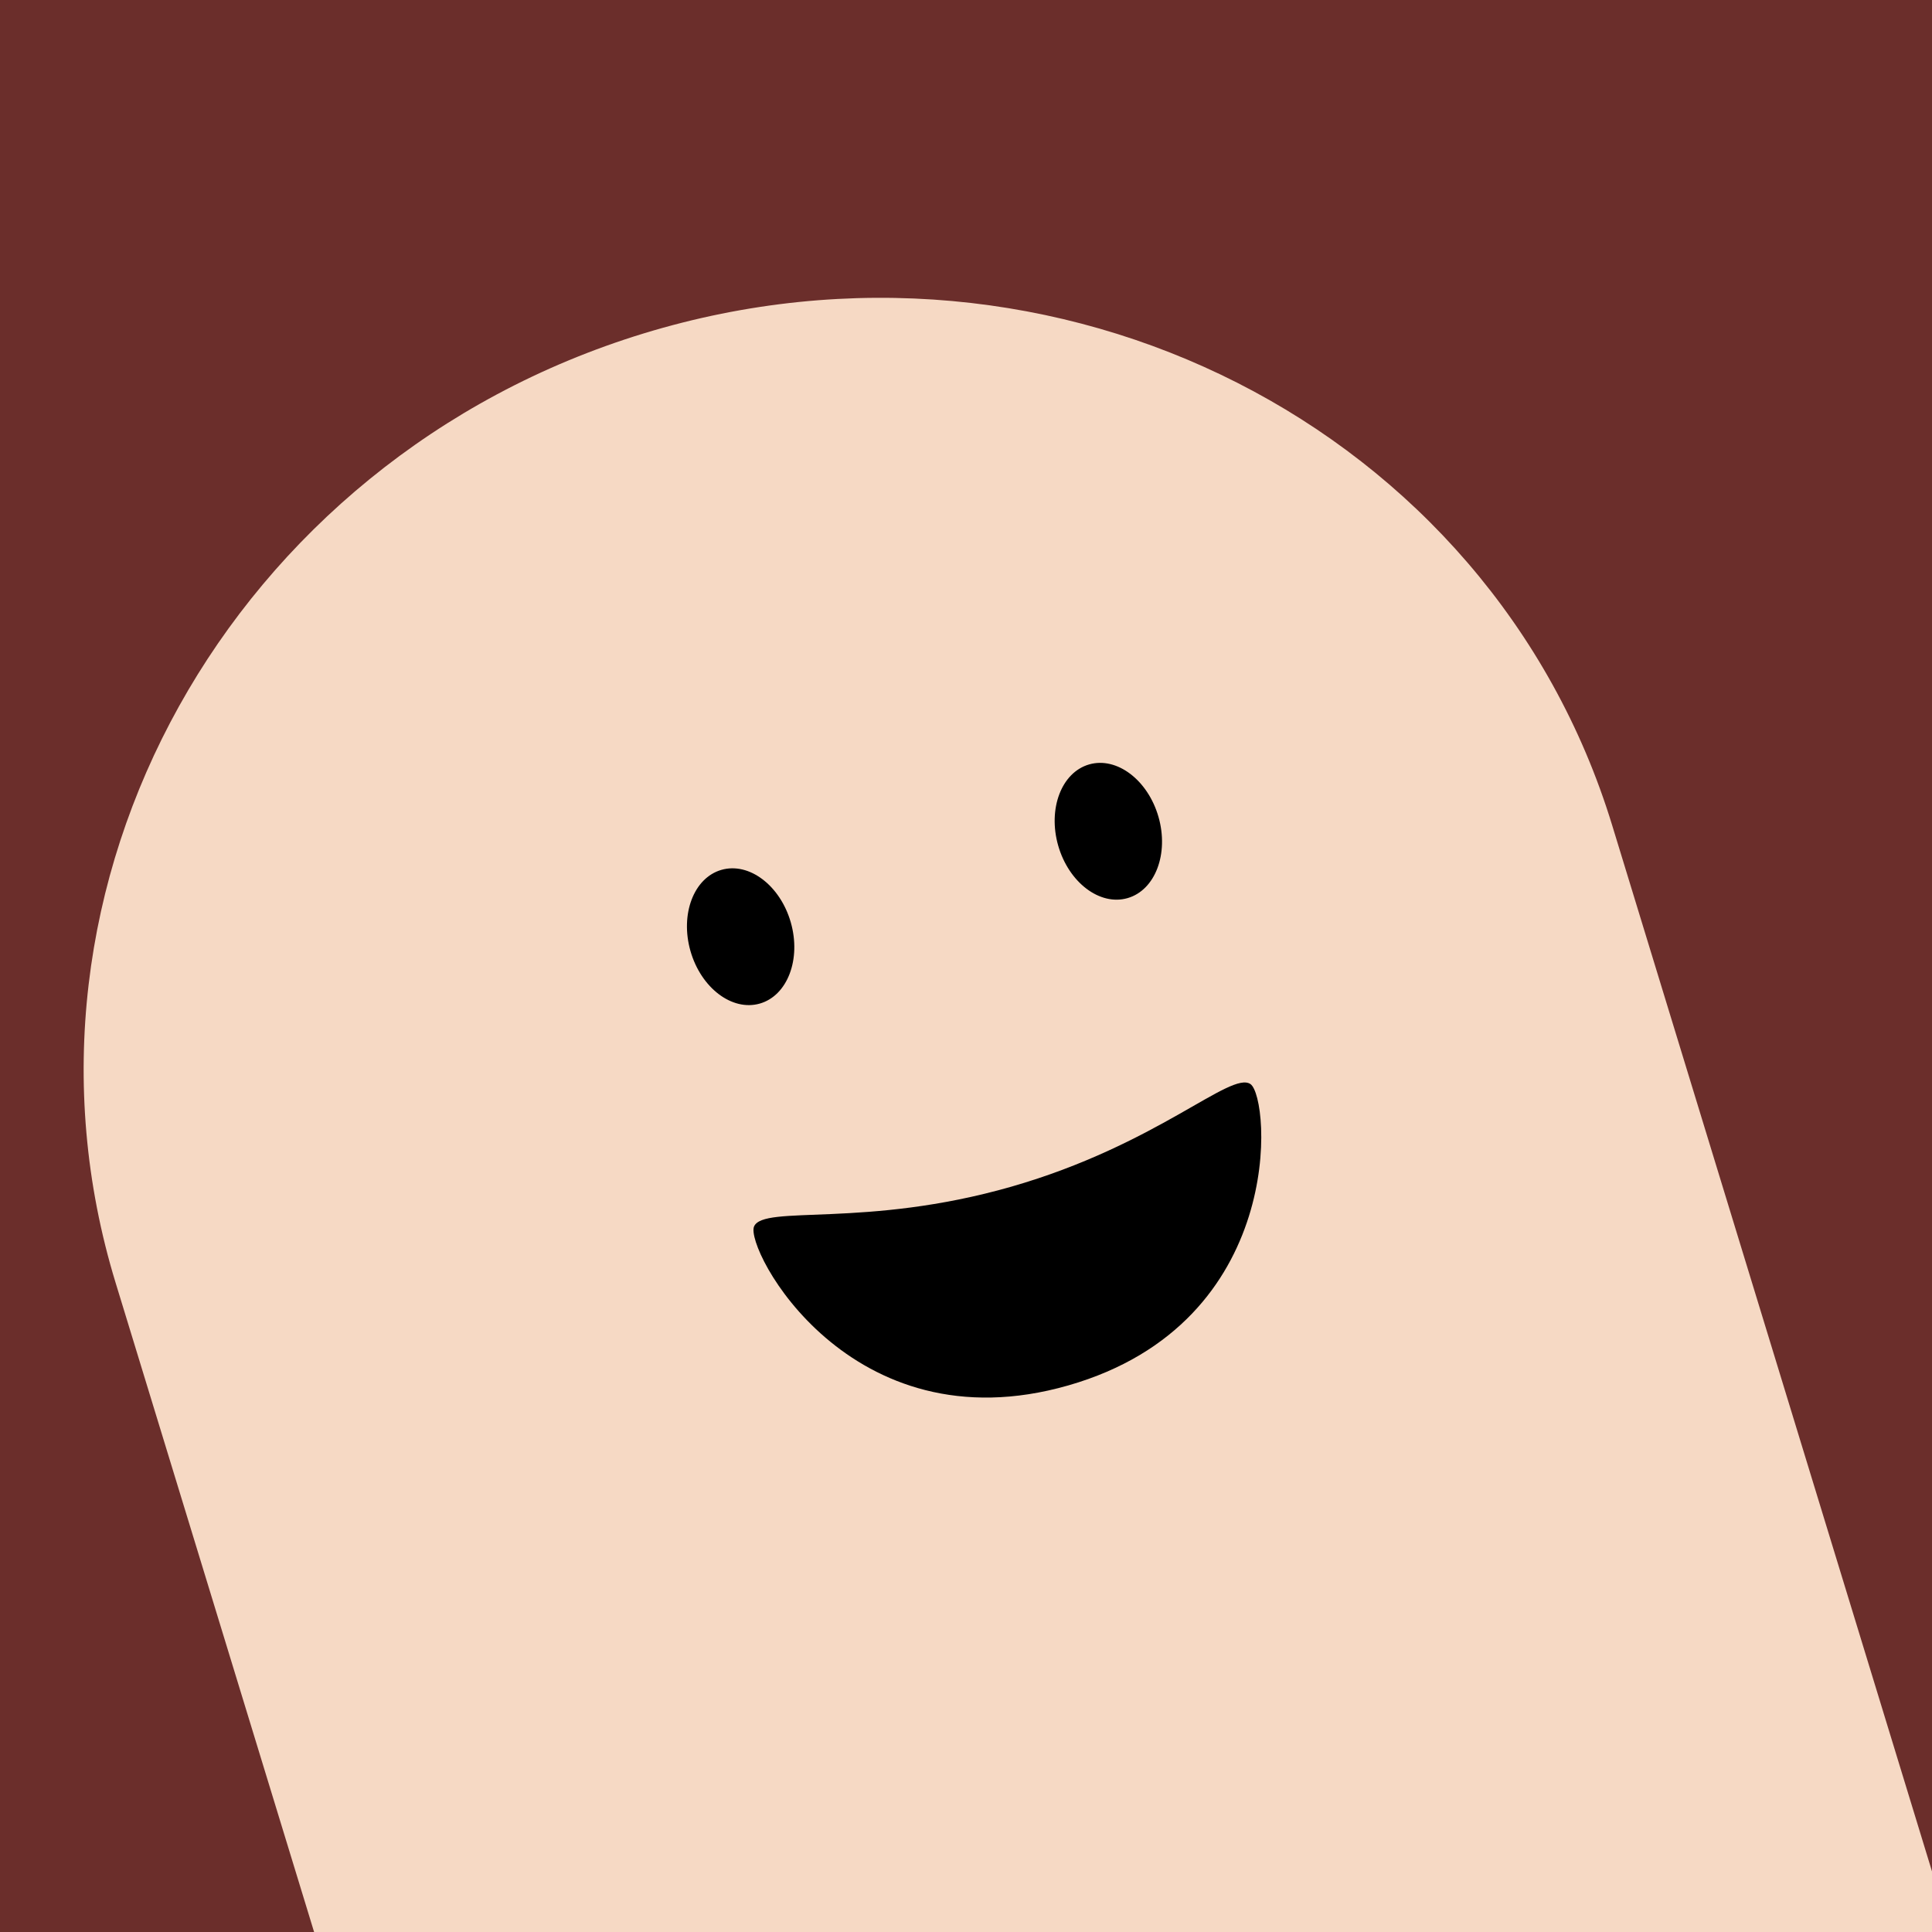
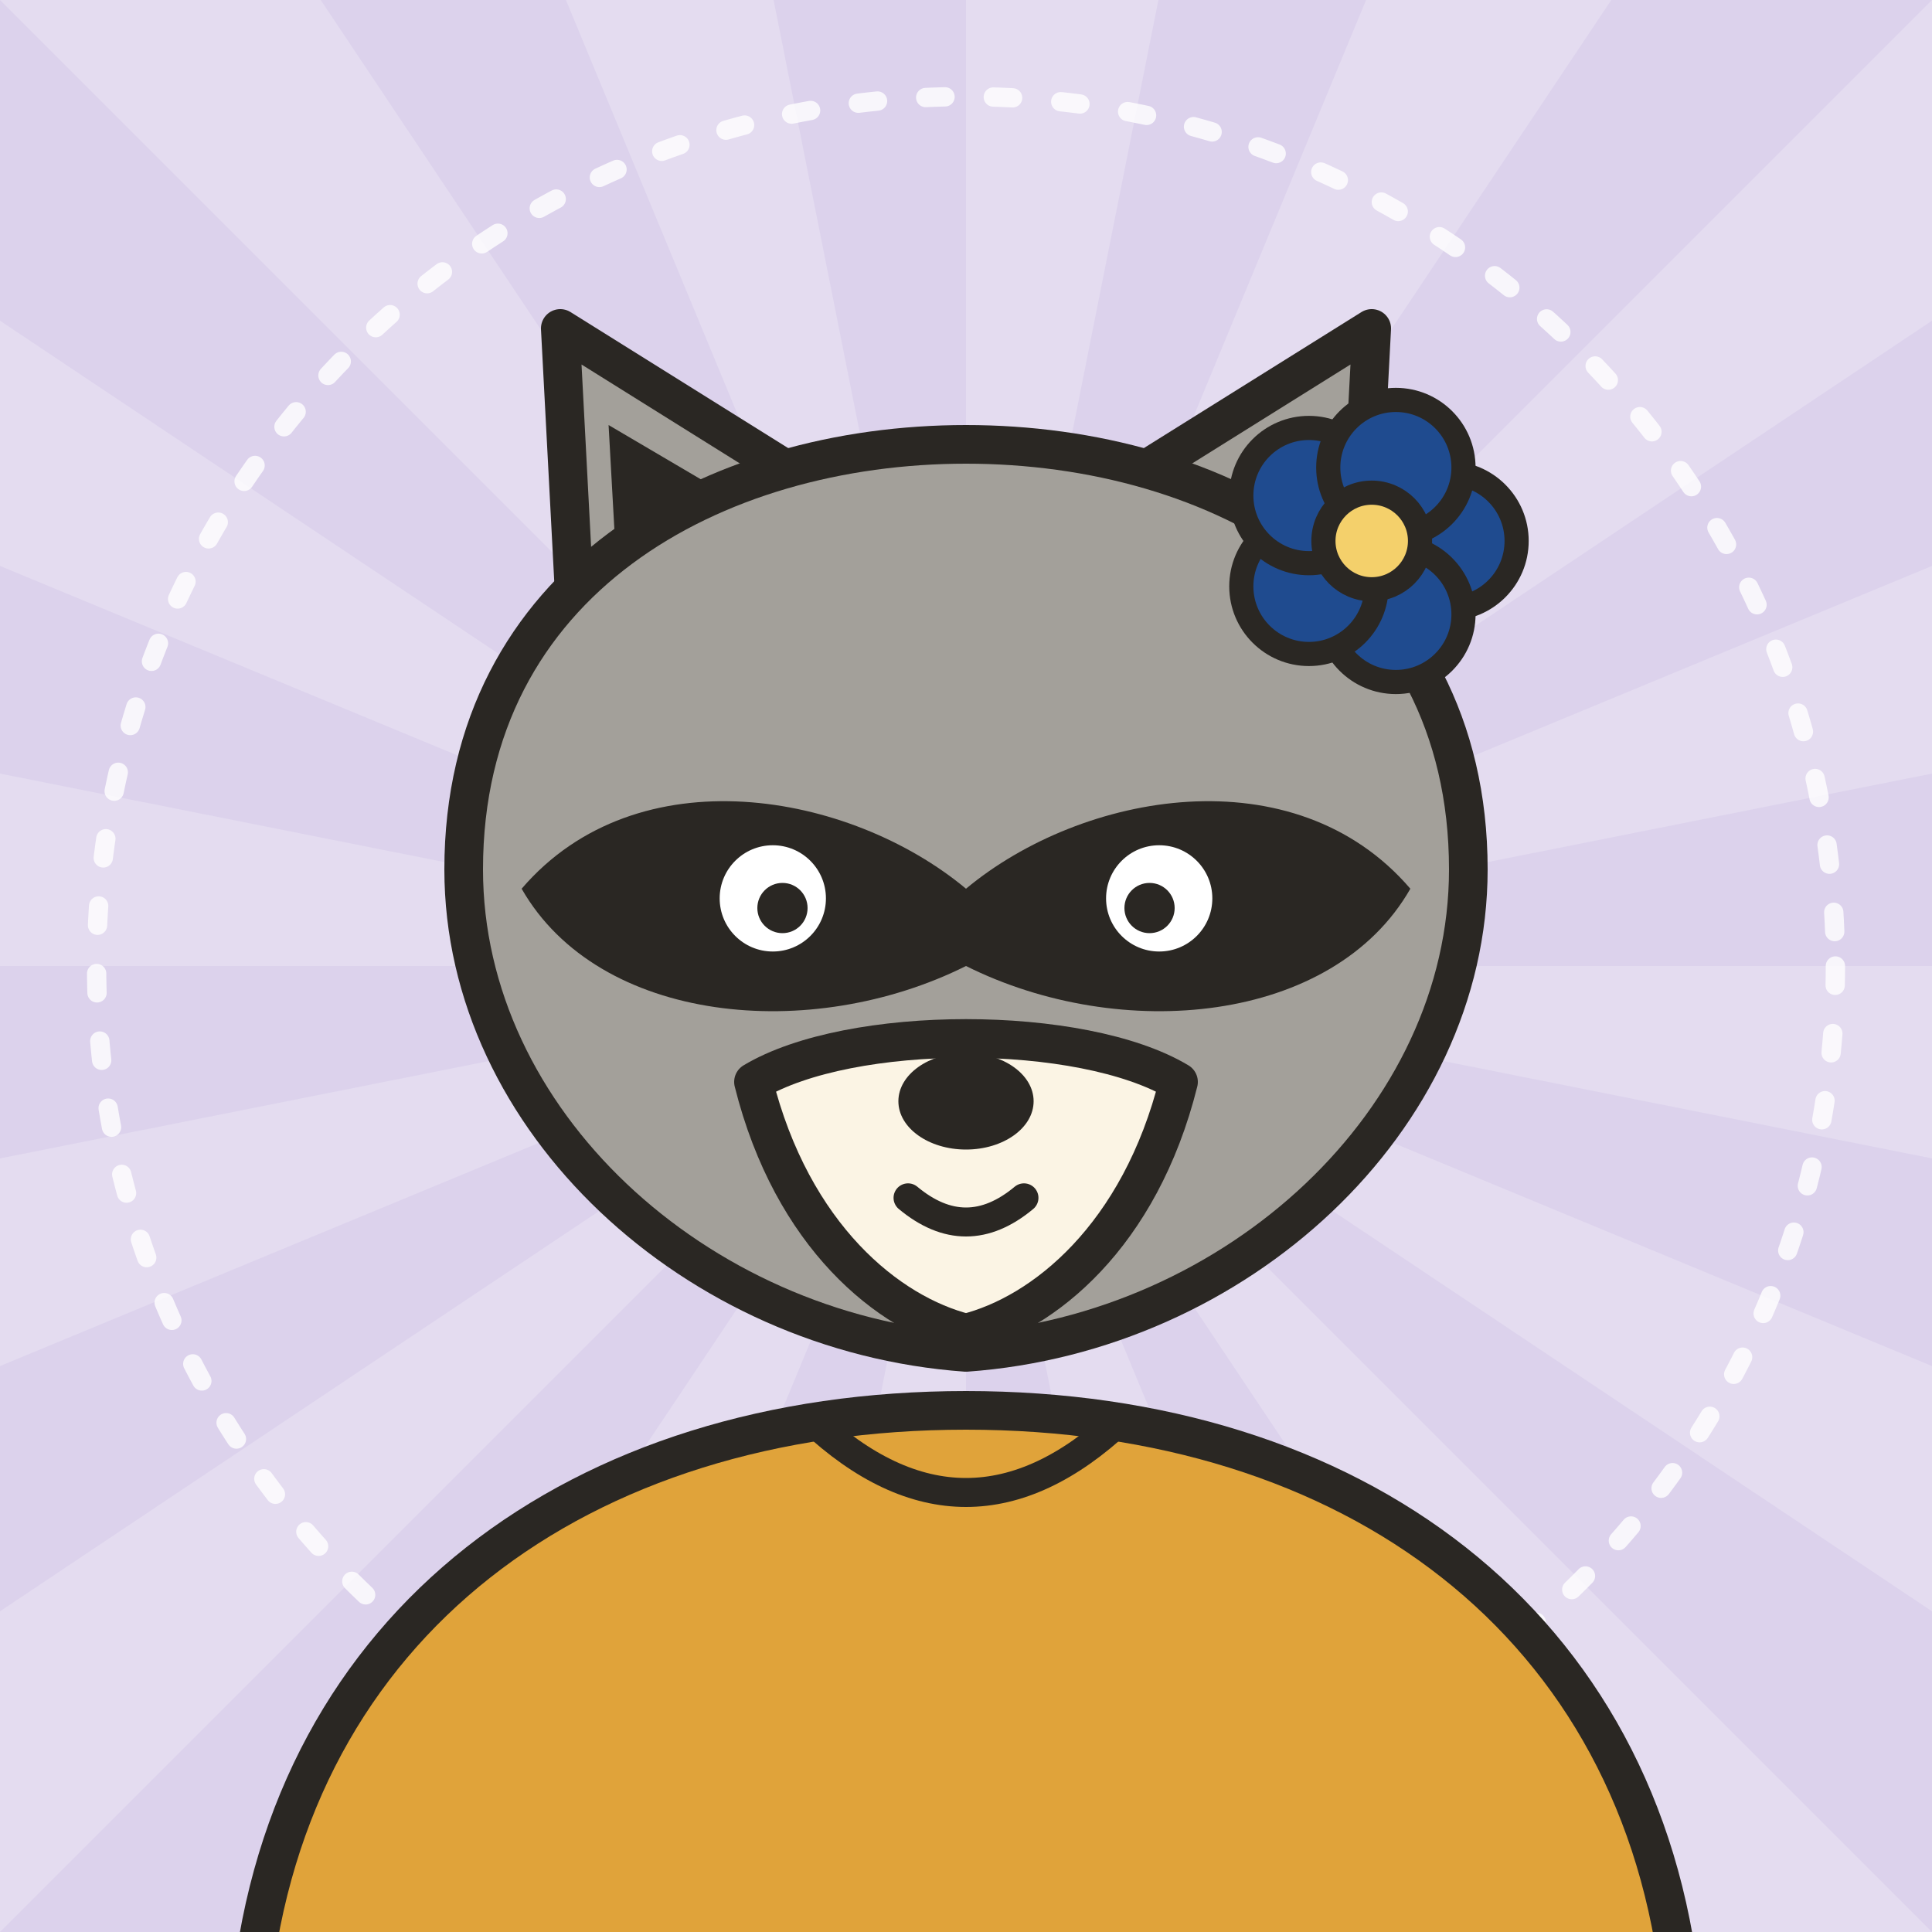
- <svg xmlns="http://www.w3.org/2000/svg" viewBox="0 0 100 100" fill="none" shape-rendering="auto">
-   <mask id="viewboxMask">
-     <rect width="100" height="100" rx="0" ry="0" x="0" y="0" fill="#fff" />
-   </mask>
-   <g mask="url(#viewboxMask)">
-     <rect fill="#6b2e2b" width="100" height="100" x="0" y="0" />
-     <g transform="translate(5 5) scale(0.9)">
-       <g transform="translate(-1, 1) rotate(-17 50 70)">
-         <path d="M95 53.33C95 29.4 74.85 10 50 10S5 29.4 5 53.33V140h90V53.33Z" fill="#f6d9c4" />
-         <g transform="translate(29 33)">
-           <g transform="translate(6, 2) rotate(1 21 21)">
-             <g transform="translate(0 2)">
-               <path d="M13 8c0 2.2-1.34 4-3 4s-3-1.8-3-4 1.34-4 3-4 3 1.8 3 4ZM35 8c0 2.2-1.34 4-3 4s-3-1.8-3-4 1.34-4 3-4 3 1.8 3 4Z" fill="#000000" />
-             </g>
-             <g transform="translate(6 26)">
-               <path d="M15 14C1.9 14-.72 1.29.15.23 1.03-.83 6.27 2.11 15 2.11S28.97-.83 29.85.23C30.72 1.3 28.1 14 15 14Z" fill="#000000" />
-             </g>
-           </g>
-         </g>
-       </g>
-     </g>
-   </g>
+ <svg xmlns="http://www.w3.org/2000/svg" viewBox="0 0 200 200">
+   <rect width="200" height="200" fill="#dcd2ec" />
+   <path d="M100 100 L250.0 100.0 L247.1 129.3 Z M100 100 L238.6 157.4 L224.7 183.3 Z M100 100 L206.1 206.1 L183.3 224.7 Z M100 100 L157.4 238.6 L129.3 247.1 Z M100 100 L100.0 250.0 L70.7 247.1 Z M100 100 L42.6 238.6 L16.7 224.7 Z M100 100 L-6.1 206.1 L-24.7 183.3 Z M100 100 L-38.6 157.4 L-47.1 129.3 Z M100 100 L-50.0 100.0 L-47.1 70.7 Z M100 100 L-38.6 42.6 L-24.7 16.7 Z M100 100 L-6.1 -6.1 L16.7 -24.7 Z M100 100 L42.6 -38.6 L70.7 -47.1 Z M100 100 L100.0 -50.0 L129.3 -47.1 Z M100 100 L157.4 -38.6 L183.3 -24.7 Z M100 100 L206.1 -6.1 L224.7 16.7 Z M100 100 L238.6 42.6 L247.1 70.7 Z" fill="#fff" opacity=".22" />
+   <circle cx="100" cy="100" r="90" fill="none" stroke="#fff" stroke-width="2" stroke-dasharray="2 5" stroke-linecap="round" opacity=".8" />
+   <path d="M26 206 C30 168 60 146 100 146 C140 146 170 168 174 206 Z" fill="#e0a33a" stroke="#2a2723" stroke-width="4" stroke-linejoin="round" stroke-linecap="round" />
+   <path d="M84 147 Q100 162 116 147" fill="none" stroke="#2a2723" stroke-width="3" stroke-linejoin="round" stroke-linecap="round" />
+   <path d="M60 72 L58 34 L90 54 Z" fill="#a3a09a" stroke="#2a2723" stroke-width="4" stroke-linejoin="round" stroke-linecap="round" />
+   <path d="M140 72 L142 34 L110 54 Z" fill="#a3a09a" stroke="#2a2723" stroke-width="4" stroke-linejoin="round" stroke-linecap="round" />
+   <path d="M64 62 L63 44 L80 54 Z" fill="#2a2723" />
+   <path d="M136 62 L137 44 L120 54 Z" fill="#2a2723" />
+   <path d="M48 90 C48 60 74 46 100 46 C126 46 152 60 152 90 C152 116 128 138 100 140 C72 138 48 116 48 90 Z" fill="#a3a09a" stroke="#2a2723" stroke-width="4" stroke-linejoin="round" stroke-linecap="round" />
+   <path d="M54 92 C66 78 88 82 100 92 C112 82 134 78 146 92 C138 106 116 108 100 100 C84 108 62 106 54 92 Z" fill="#2a2723" />
+   <circle cx="80" cy="93" r="5.5" fill="#fff" />
+   <circle cx="120" cy="93" r="5.5" fill="#fff" />
+   <circle cx="81" cy="94" r="2.6" fill="#2a2723" />
+   <circle cx="119" cy="94" r="2.6" fill="#2a2723" />
+   <path d="M78 112 C88 106 112 106 122 112 C118 128 108 136 100 138 C92 136 82 128 78 112 Z" fill="#fbf4e4" stroke="#2a2723" stroke-width="4" stroke-linejoin="round" stroke-linecap="round" />
+   <ellipse cx="100" cy="114" rx="7" ry="5" fill="#2a2723" />
+   <path d="M94 124 Q100 129 106 124" fill="none" stroke="#2a2723" stroke-width="3" stroke-linejoin="round" stroke-linecap="round" />
+   <circle cx="150.0" cy="56.0" r="7" fill="#1f4b8f" stroke="#2a2723" stroke-width="2.5" stroke-linejoin="round" stroke-linecap="round" />
+   <circle cx="144.5" cy="63.6" r="7" fill="#1f4b8f" stroke="#2a2723" stroke-width="2.5" stroke-linejoin="round" stroke-linecap="round" />
+   <circle cx="135.5" cy="60.7" r="7" fill="#1f4b8f" stroke="#2a2723" stroke-width="2.5" stroke-linejoin="round" stroke-linecap="round" />
+   <circle cx="135.5" cy="51.3" r="7" fill="#1f4b8f" stroke="#2a2723" stroke-width="2.5" stroke-linejoin="round" stroke-linecap="round" />
+   <circle cx="144.5" cy="48.4" r="7" fill="#1f4b8f" stroke="#2a2723" stroke-width="2.5" stroke-linejoin="round" stroke-linecap="round" />
+   <circle cx="142" cy="56" r="5" fill="#f4d06b" stroke="#2a2723" stroke-width="2.5" stroke-linejoin="round" stroke-linecap="round" />
</svg>
